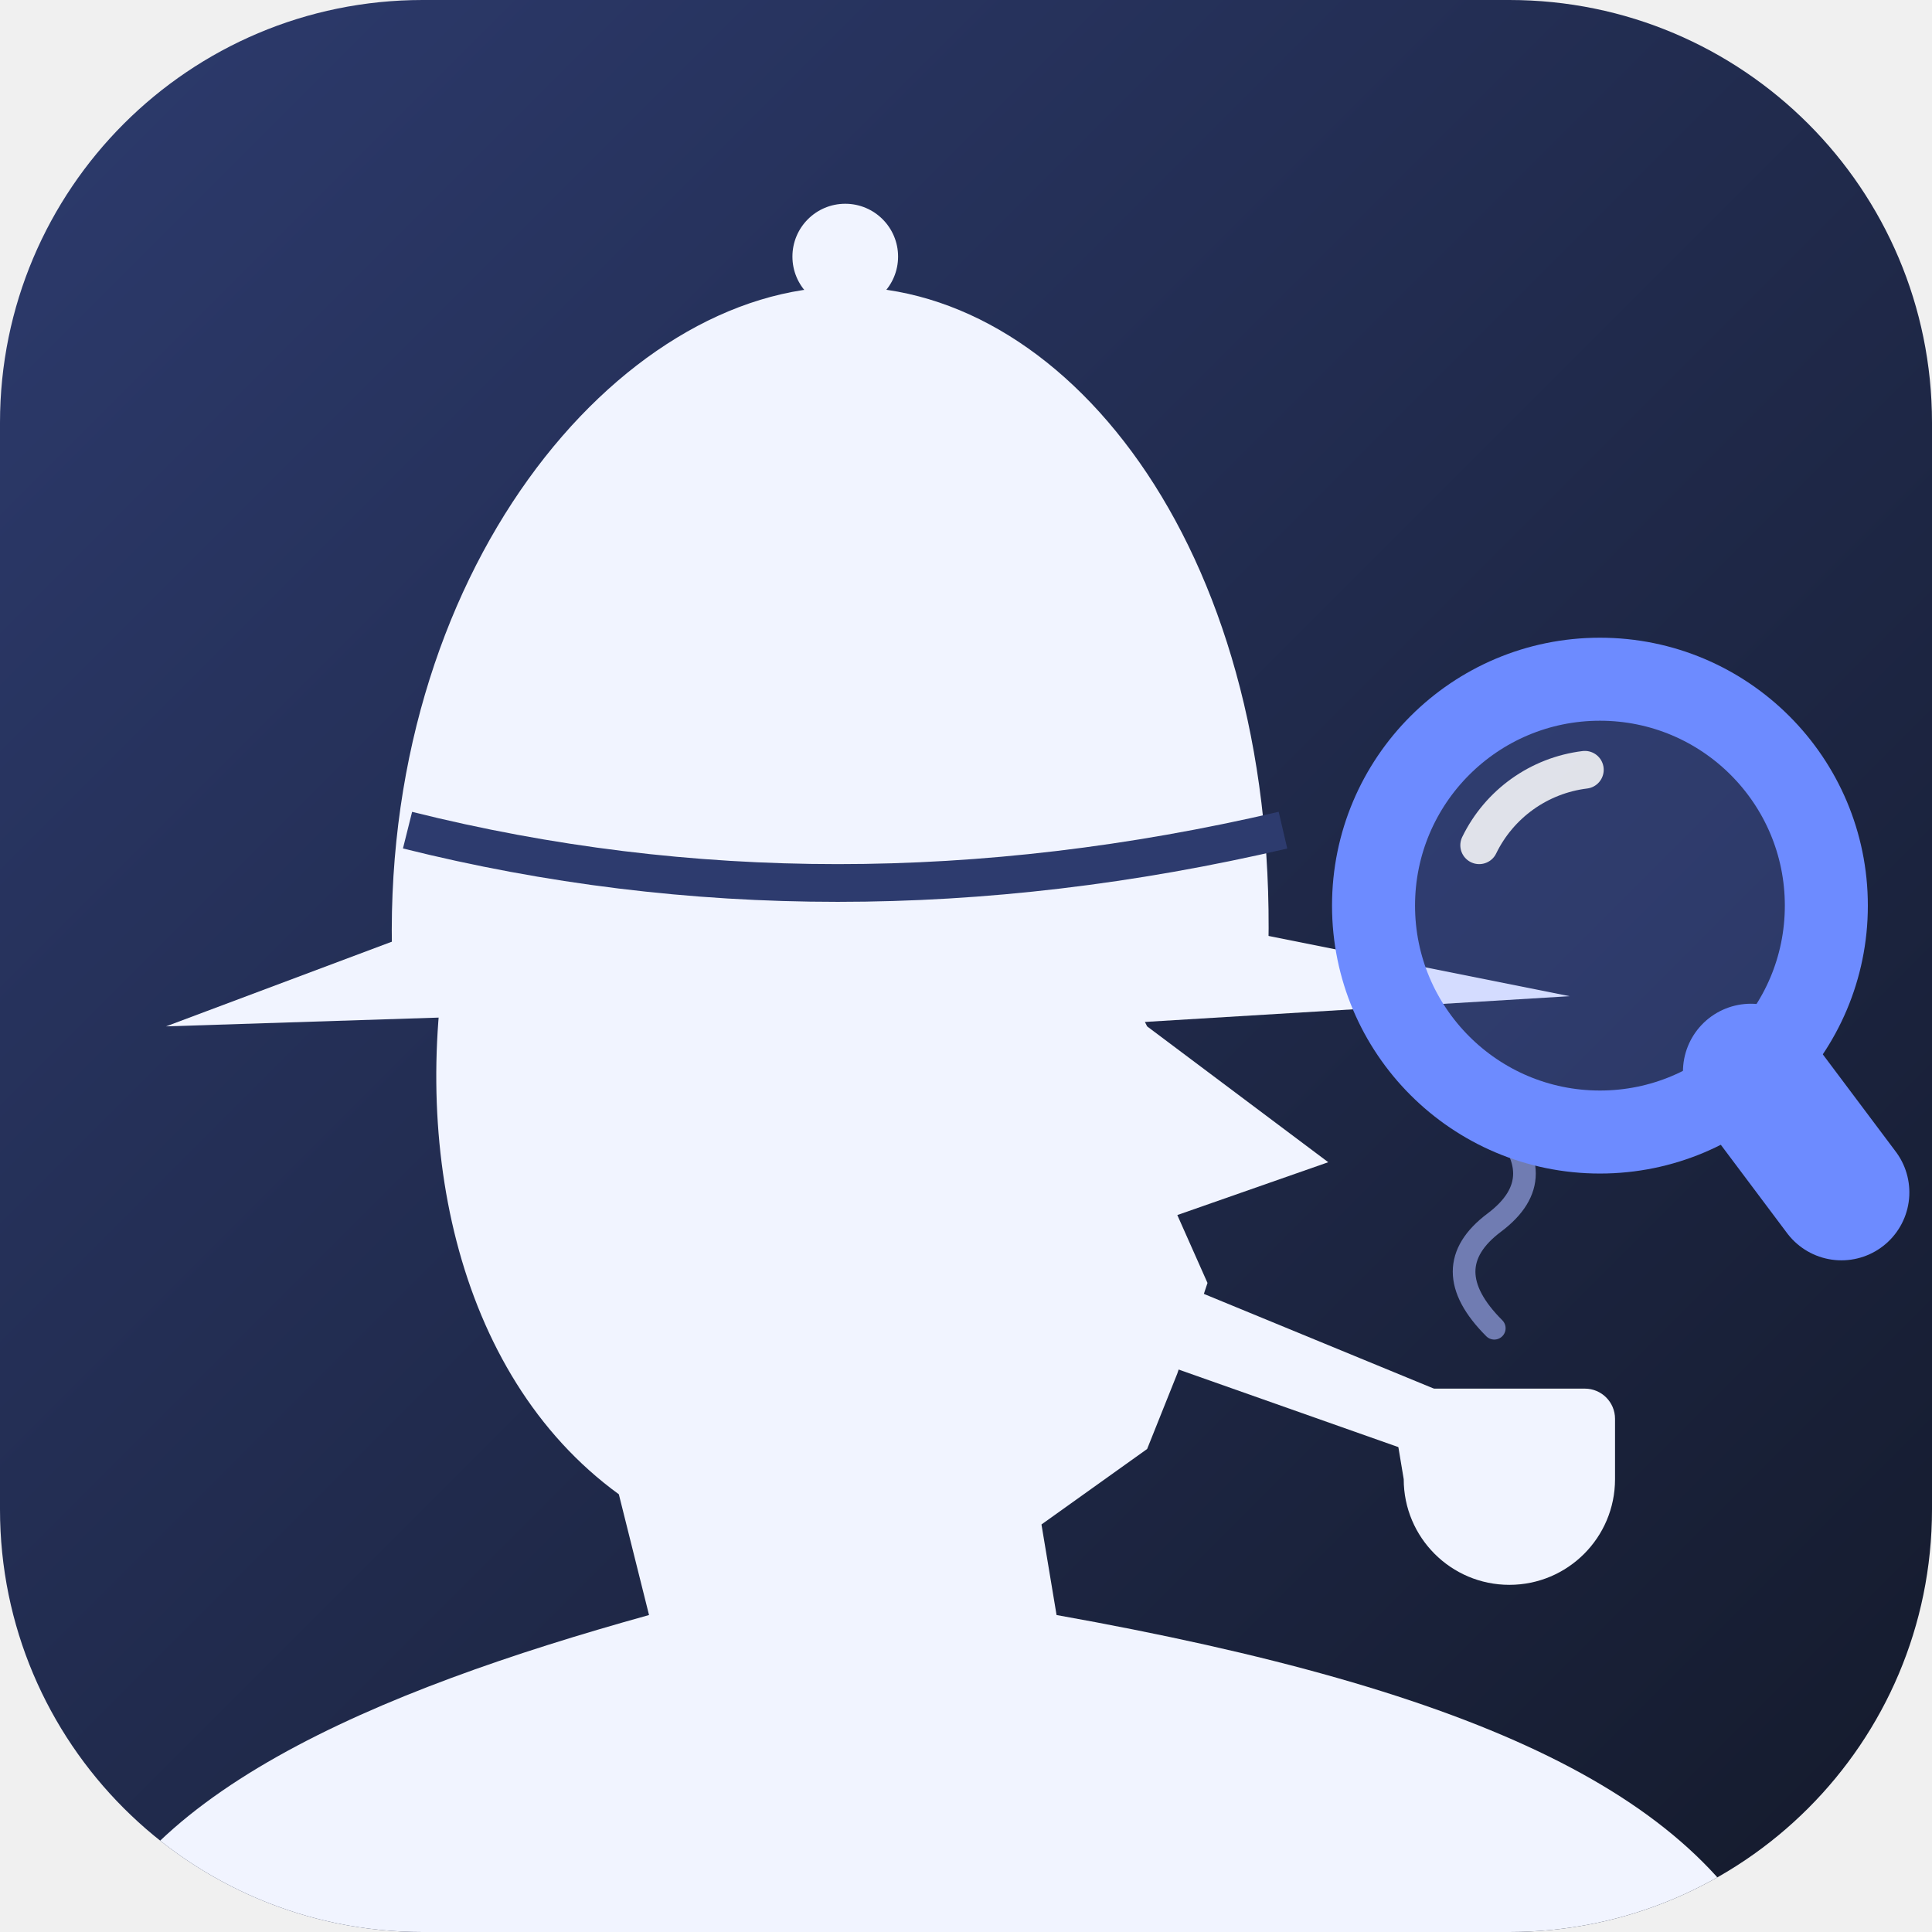
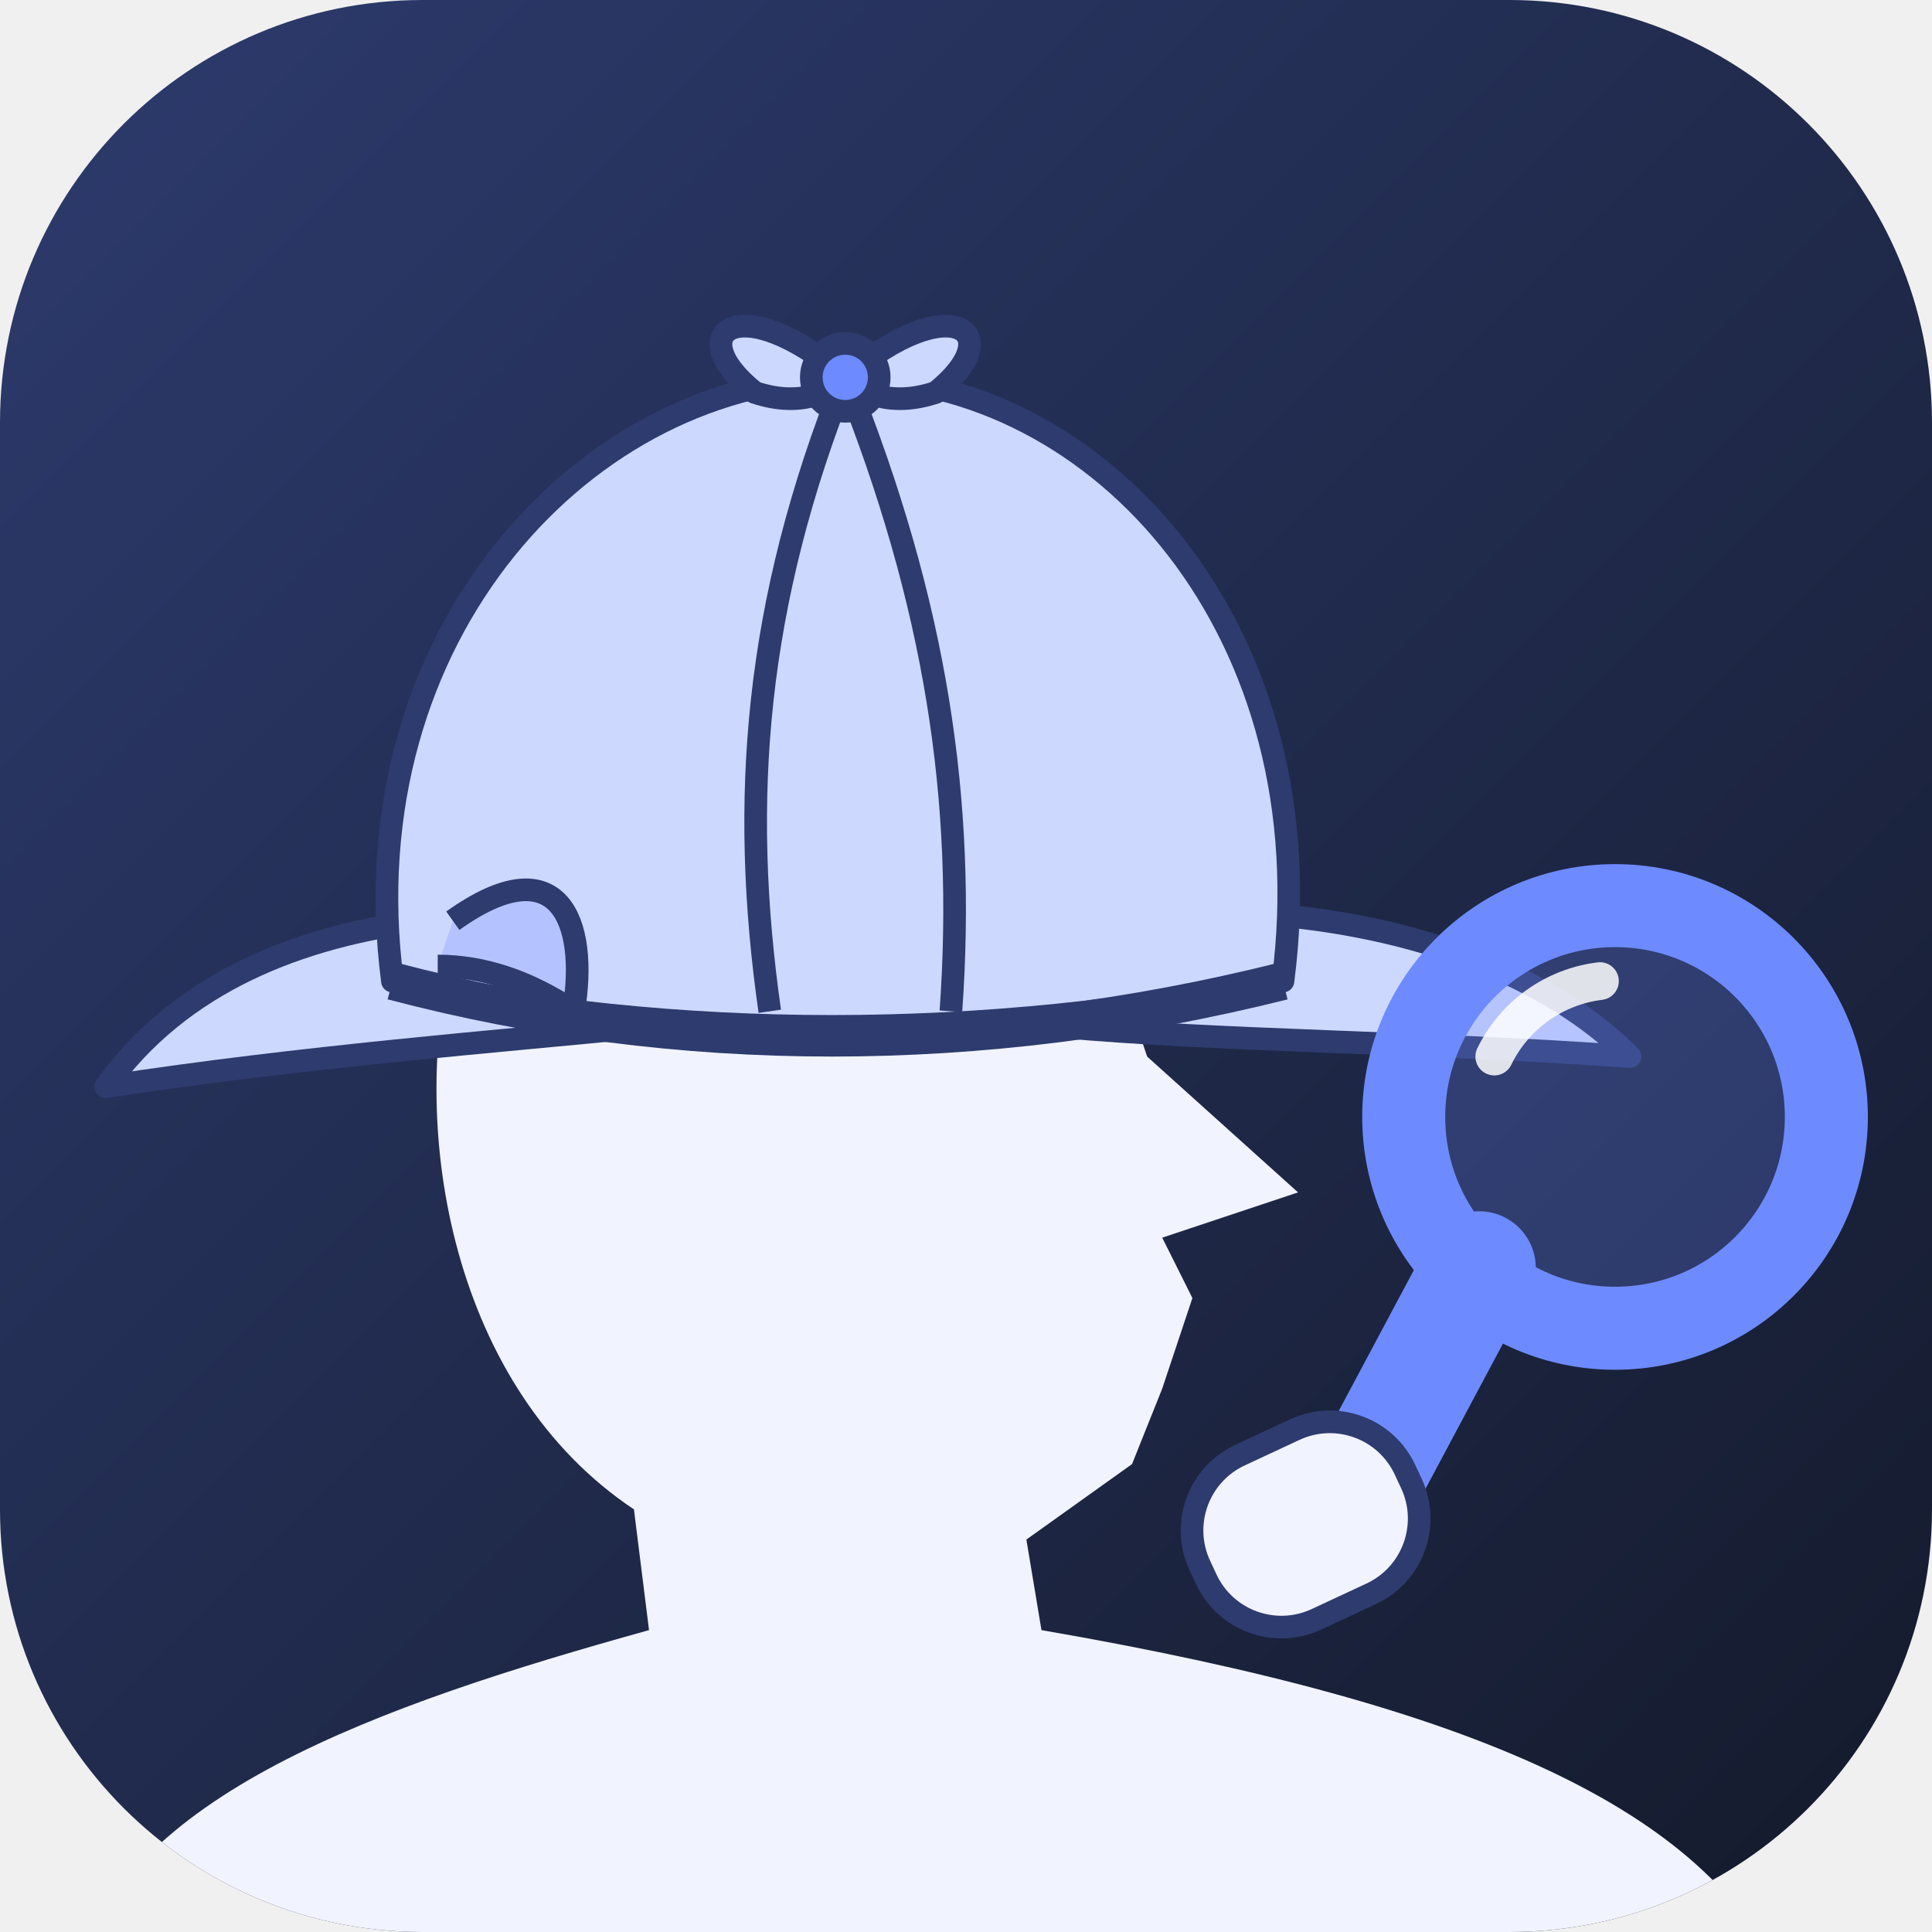
<svg xmlns="http://www.w3.org/2000/svg" viewBox="0 0 256 256">
  <defs>
    <linearGradient id="g" x1="0" y1="0" x2="1" y2="1">
      <stop offset="0" stop-color="#2d3b6e" />
      <stop offset="1" stop-color="#141a2b" />
    </linearGradient>
    <clipPath id="c">
      <rect width="256" height="256" rx="56" />
    </clipPath>
  </defs>
  <rect width="256" height="256" rx="56" fill="url(#g)" />
  <g clip-path="url(#c)">
-     <g fill="#f1f4ff">
-       <path d="M60 122 L146 124 L152 136 L176 154 L156 161 L160 170 L156 182 L152 192 L138 202 L140 214 C196 224 226 238 236 262 L10 262 C16 238 50 224 86 214 L82 198 C60 182 54 150 60 122 Z" />
-       <path d="M52 128 C50 76 82 38 112 38 C142 38 170 74 168 128 Z" />
-       <path d="M138 118 L208 132 L142 136 Z" />
-       <path d="M54 124 L22 136 L84 134 Z" />
-       <circle cx="112" cy="34" r="7" />
-       <path d="M156 170 L190 184 L186 192 L152 180 Z" />
-       <path d="M184 184 h26 a4 4 0 0 1 4 4 v8 a14 14 0 0 1 -14 14 h0 a14 14 0 0 1 -14 -14 z" />
+     <path fill="#f1f4ff" d="M60 126 L148 128 L152 140 L172 158 L154 164 L158 172 L154 184 L150 194 L136 204 L138 216 C196 226 226 240 236 262 L10 262 C16 238 50 226 86 216 L84 200 C60 184 54 150 60 126 Z" />
+     <g stroke="#2d3b6e" stroke-width="3" stroke-linejoin="round" fill="#cdd8ff">
+       <path d="M142 122 C170 118 200 124 216 140 C188 138 162 138 140 136 Z" />
+       <path d="M56 122 C40 124 24 130 14 144 C40 140 66 138 86 136 Z" />
+       <path d="M52 130 C46 84 78 50 112 50 C146 50 176 84 170 130 C130 138 90 138 52 130 Z" />
+       <path d="M112 50 C100 80 98 106 102 134 M112 50 C124 80 128 106 126 134" fill="none" />
+       <path d="M60 122 C74 112 78 122 76 134 C70 130 64 128 58 128" fill="#b4c3ff" />
+       <path d="M112 50 C98 38 90 44 100 52 C106 54 110 52 112 50 Z M112 50 C126 38 134 44 124 52 C118 54 114 52 112 50 Z" />
+       <circle cx="112" cy="50" r="4.5" fill="#6d8bff" />
    </g>
-     <path d="M54 110 Q110 124 170 110" fill="none" stroke="#2d3b6e" stroke-width="5" />
-     <g fill="none" stroke="#a9b8ff" stroke-width="3" stroke-linecap="round" opacity=".6">
-       <path d="M198 176 q-8 -8 0 -14 q8 -6 0 -14" />
-     </g>
-     <circle cx="212" cy="120" r="30" fill="#6d8bff" fill-opacity=".22" stroke="#6d8bff" stroke-width="11" />
-     <path d="M196 112 A18 18 0 0 1 210 102" fill="none" stroke="#fff" stroke-width="5" stroke-linecap="round" opacity=".85" />
-     <path d="M232 142 L244 158" stroke="#6d8bff" stroke-width="18" stroke-linecap="round" />
+     <path d="M52 130 C90 140 130 140 170 130" fill="none" stroke="#2d3b6e" stroke-width="5" />
+     <path d="M196 168 L180 198" stroke="#6d8bff" stroke-width="15" stroke-linecap="round" />
+     <circle cx="214" cy="148" r="28" fill="#6d8bff" fill-opacity=".25" stroke="#6d8bff" stroke-width="11" />
+     <path d="M198 140 A18 18 0 0 1 212 130" fill="none" stroke="#fff" stroke-width="5" stroke-linecap="round" opacity=".85" />
+     <rect x="158" y="190" width="30" height="24" rx="11" fill="#f1f4ff" stroke="#2d3b6e" stroke-width="3" transform="rotate(-25 173 202)" />
  </g>
</svg>
